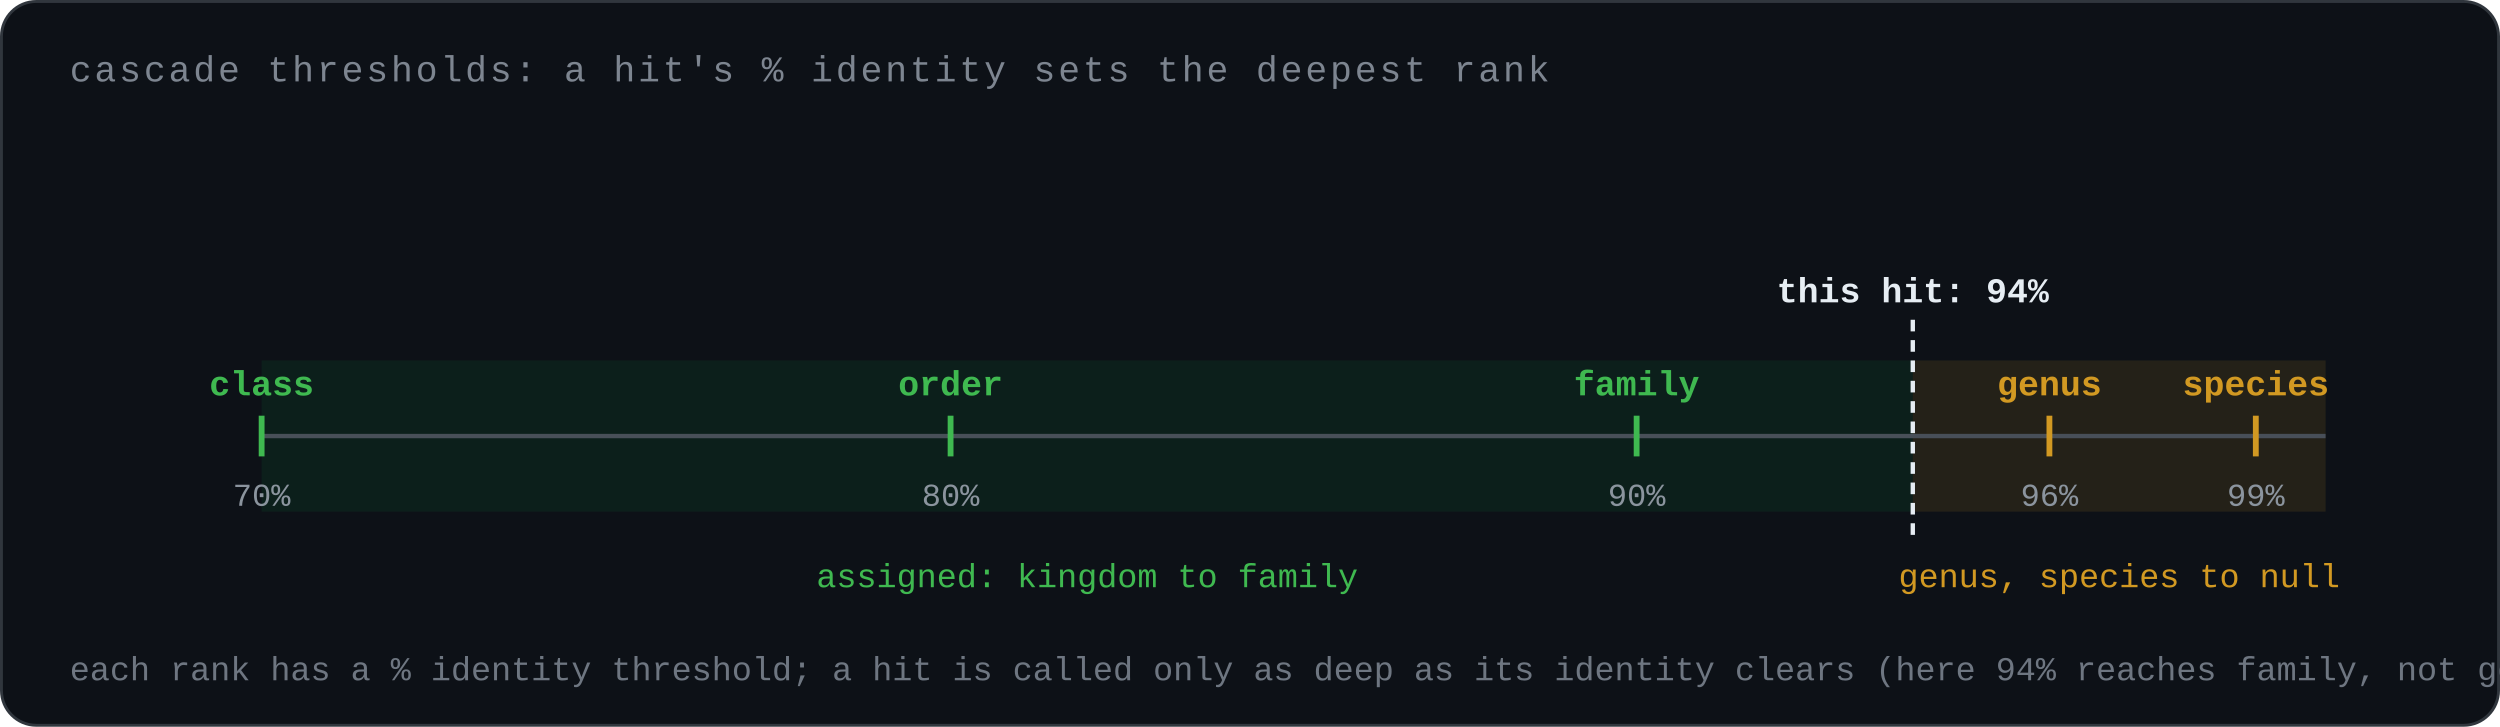
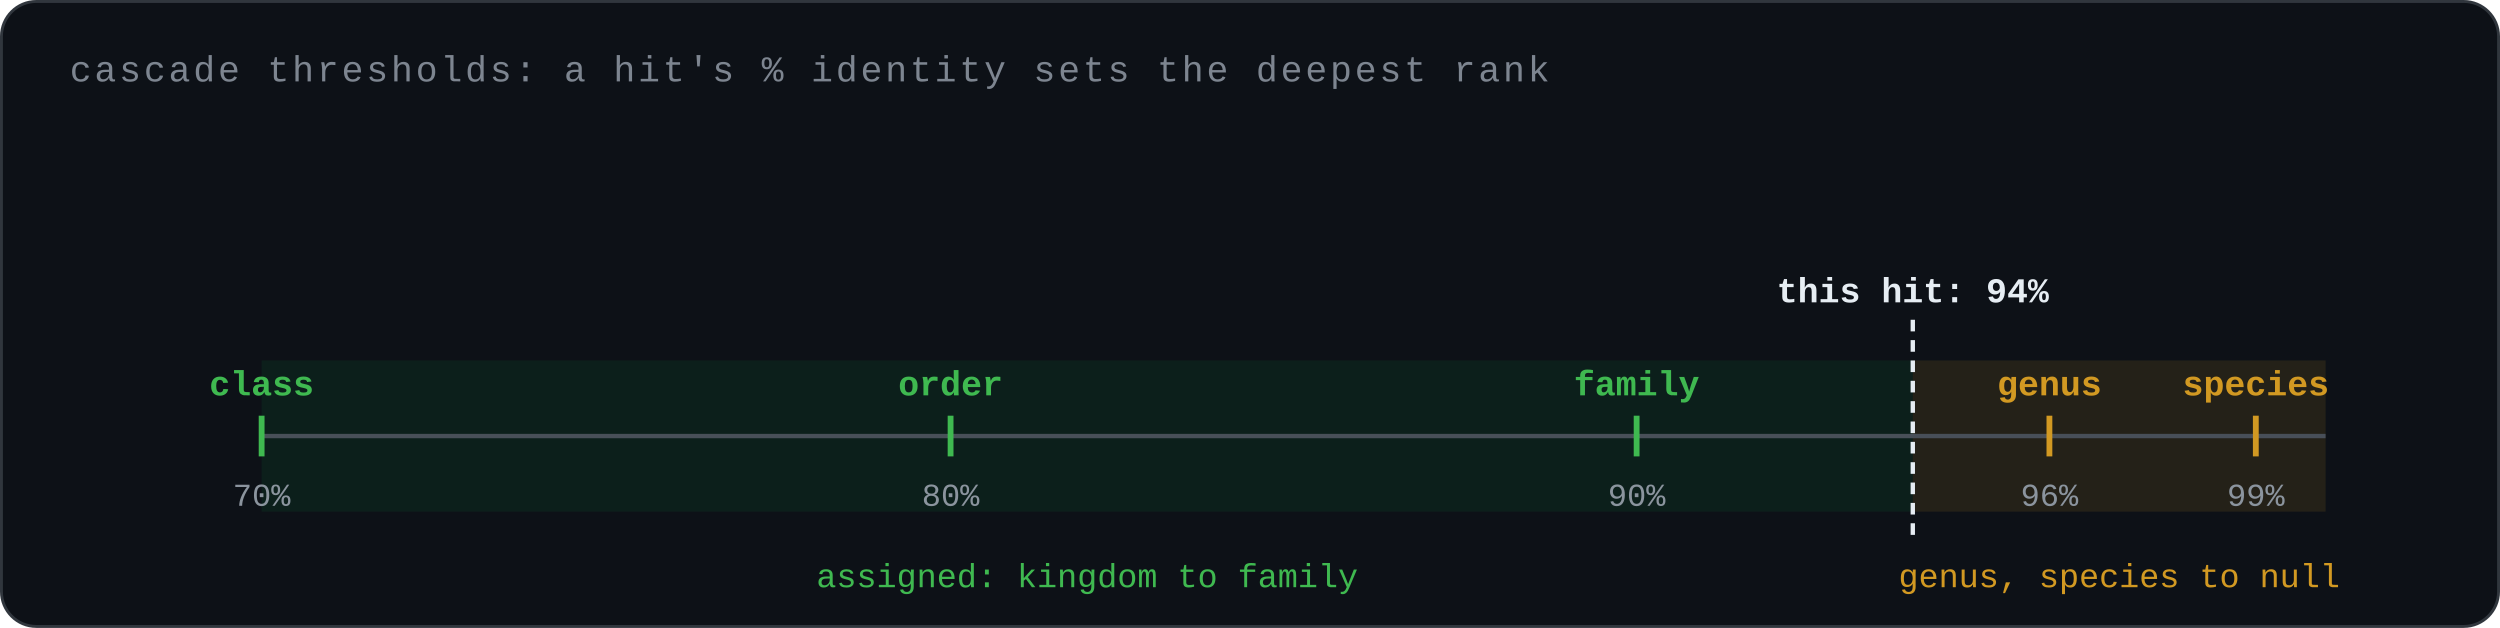
- <svg xmlns="http://www.w3.org/2000/svg" viewBox="0 0 860 250" width="100%" font-family="'SFMono-Regular','SF Mono','Menlo','Consolas','Liberation Mono','DejaVu Sans Mono',monospace">
-   <rect x="0.5" y="0.5" width="859" height="249" rx="12" fill="#0D1117" stroke="#30363d" stroke-width="1" />
+ <svg xmlns="http://www.w3.org/2000/svg" viewBox="0 0 860 216" width="100%" font-family="'SFMono-Regular','SF Mono','Menlo','Consolas','Liberation Mono','DejaVu Sans Mono',monospace">
+   <rect x="0.5" y="0.5" width="859" height="215" rx="12" fill="#0D1117" stroke="#30363d" stroke-width="1" />
  <text x="24" y="28" font-size="12.5" fill="#7d8590" letter-spacing="1">cascade thresholds: a hit's % identity sets the deepest rank</text>
  <rect x="90" y="124" width="568" height="52" fill="#0a6b32" fill-opacity="0.16" />
  <rect x="658" y="124" width="142" height="52" fill="#d29922" fill-opacity="0.12" />
  <line x1="90" y1="150" x2="800" y2="150" stroke="#484f58" stroke-width="1.5" />
  <line x1="90" y1="143" x2="90" y2="157" stroke="#3fb950" stroke-width="2" />
  <text x="90" y="136" text-anchor="middle" font-size="12" font-weight="bold" fill="#3fb950">class</text>
  <text x="90" y="174" text-anchor="middle" font-size="11" fill="#8b949e">70%</text>
  <line x1="327" y1="143" x2="327" y2="157" stroke="#3fb950" stroke-width="2" />
  <text x="327" y="136" text-anchor="middle" font-size="12" font-weight="bold" fill="#3fb950">order</text>
  <text x="327" y="174" text-anchor="middle" font-size="11" fill="#8b949e">80%</text>
  <line x1="563" y1="143" x2="563" y2="157" stroke="#3fb950" stroke-width="2" />
  <text x="563" y="136" text-anchor="middle" font-size="12" font-weight="bold" fill="#3fb950">family</text>
  <text x="563" y="174" text-anchor="middle" font-size="11" fill="#8b949e">90%</text>
  <line x1="705" y1="143" x2="705" y2="157" stroke="#d29922" stroke-width="2" />
  <text x="705" y="136" text-anchor="middle" font-size="12" font-weight="bold" fill="#d29922">genus</text>
  <text x="705" y="174" text-anchor="middle" font-size="11" fill="#8b949e">96%</text>
  <line x1="776" y1="143" x2="776" y2="157" stroke="#d29922" stroke-width="2" />
  <text x="776" y="136" text-anchor="middle" font-size="12" font-weight="bold" fill="#d29922">species</text>
  <text x="776" y="174" text-anchor="middle" font-size="11" fill="#8b949e">99%</text>
  <line x1="658" y1="110" x2="658" y2="184" stroke="#e6edf3" stroke-width="1.5" stroke-dasharray="4 3" />
  <text x="658" y="104" text-anchor="middle" font-size="12" font-weight="bold" fill="#e6edf3">this hit: 94%</text>
  <text x="374" y="202" text-anchor="middle" font-size="11.5" fill="#3fb950">assigned: kingdom to family</text>
  <text x="729" y="202" text-anchor="middle" font-size="11.5" fill="#d29922">genus, species to null</text>
-   <text x="24" y="234" font-size="11.5" fill="#6e7681">each rank has a % identity threshold; a hit is called only as deep as its identity clears (here 94% reaches family, not genus)</text>
</svg>
